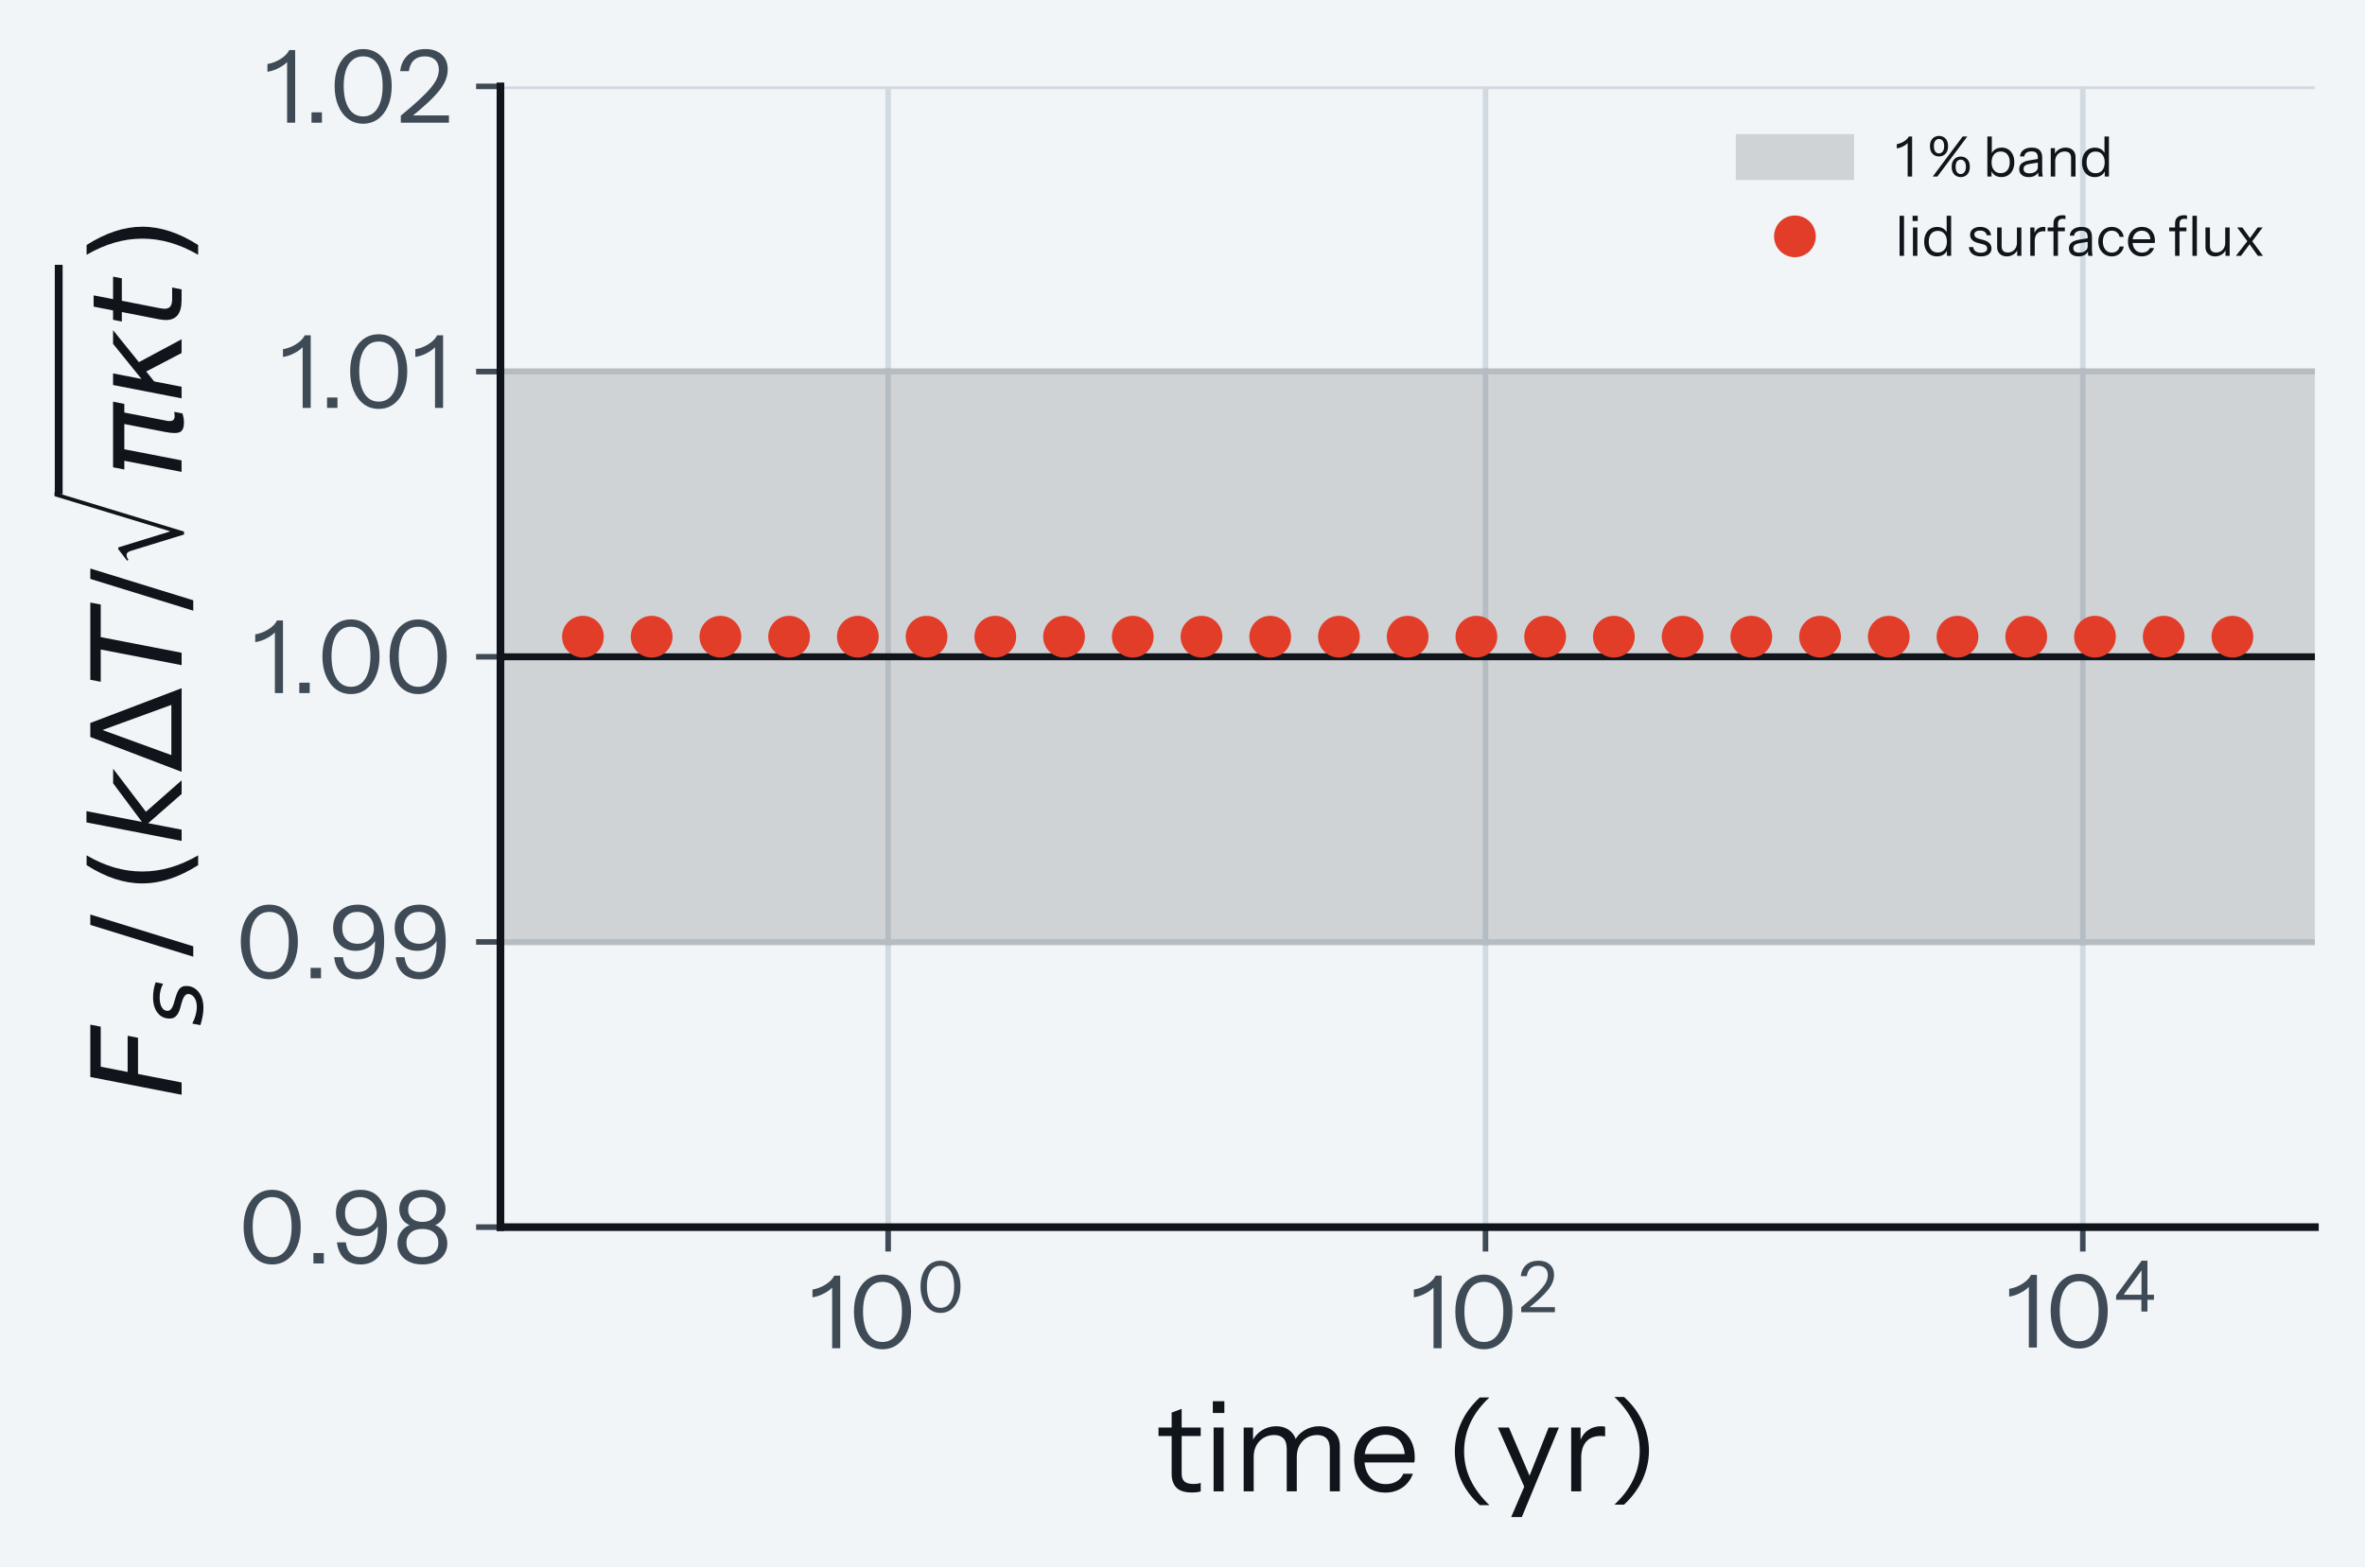
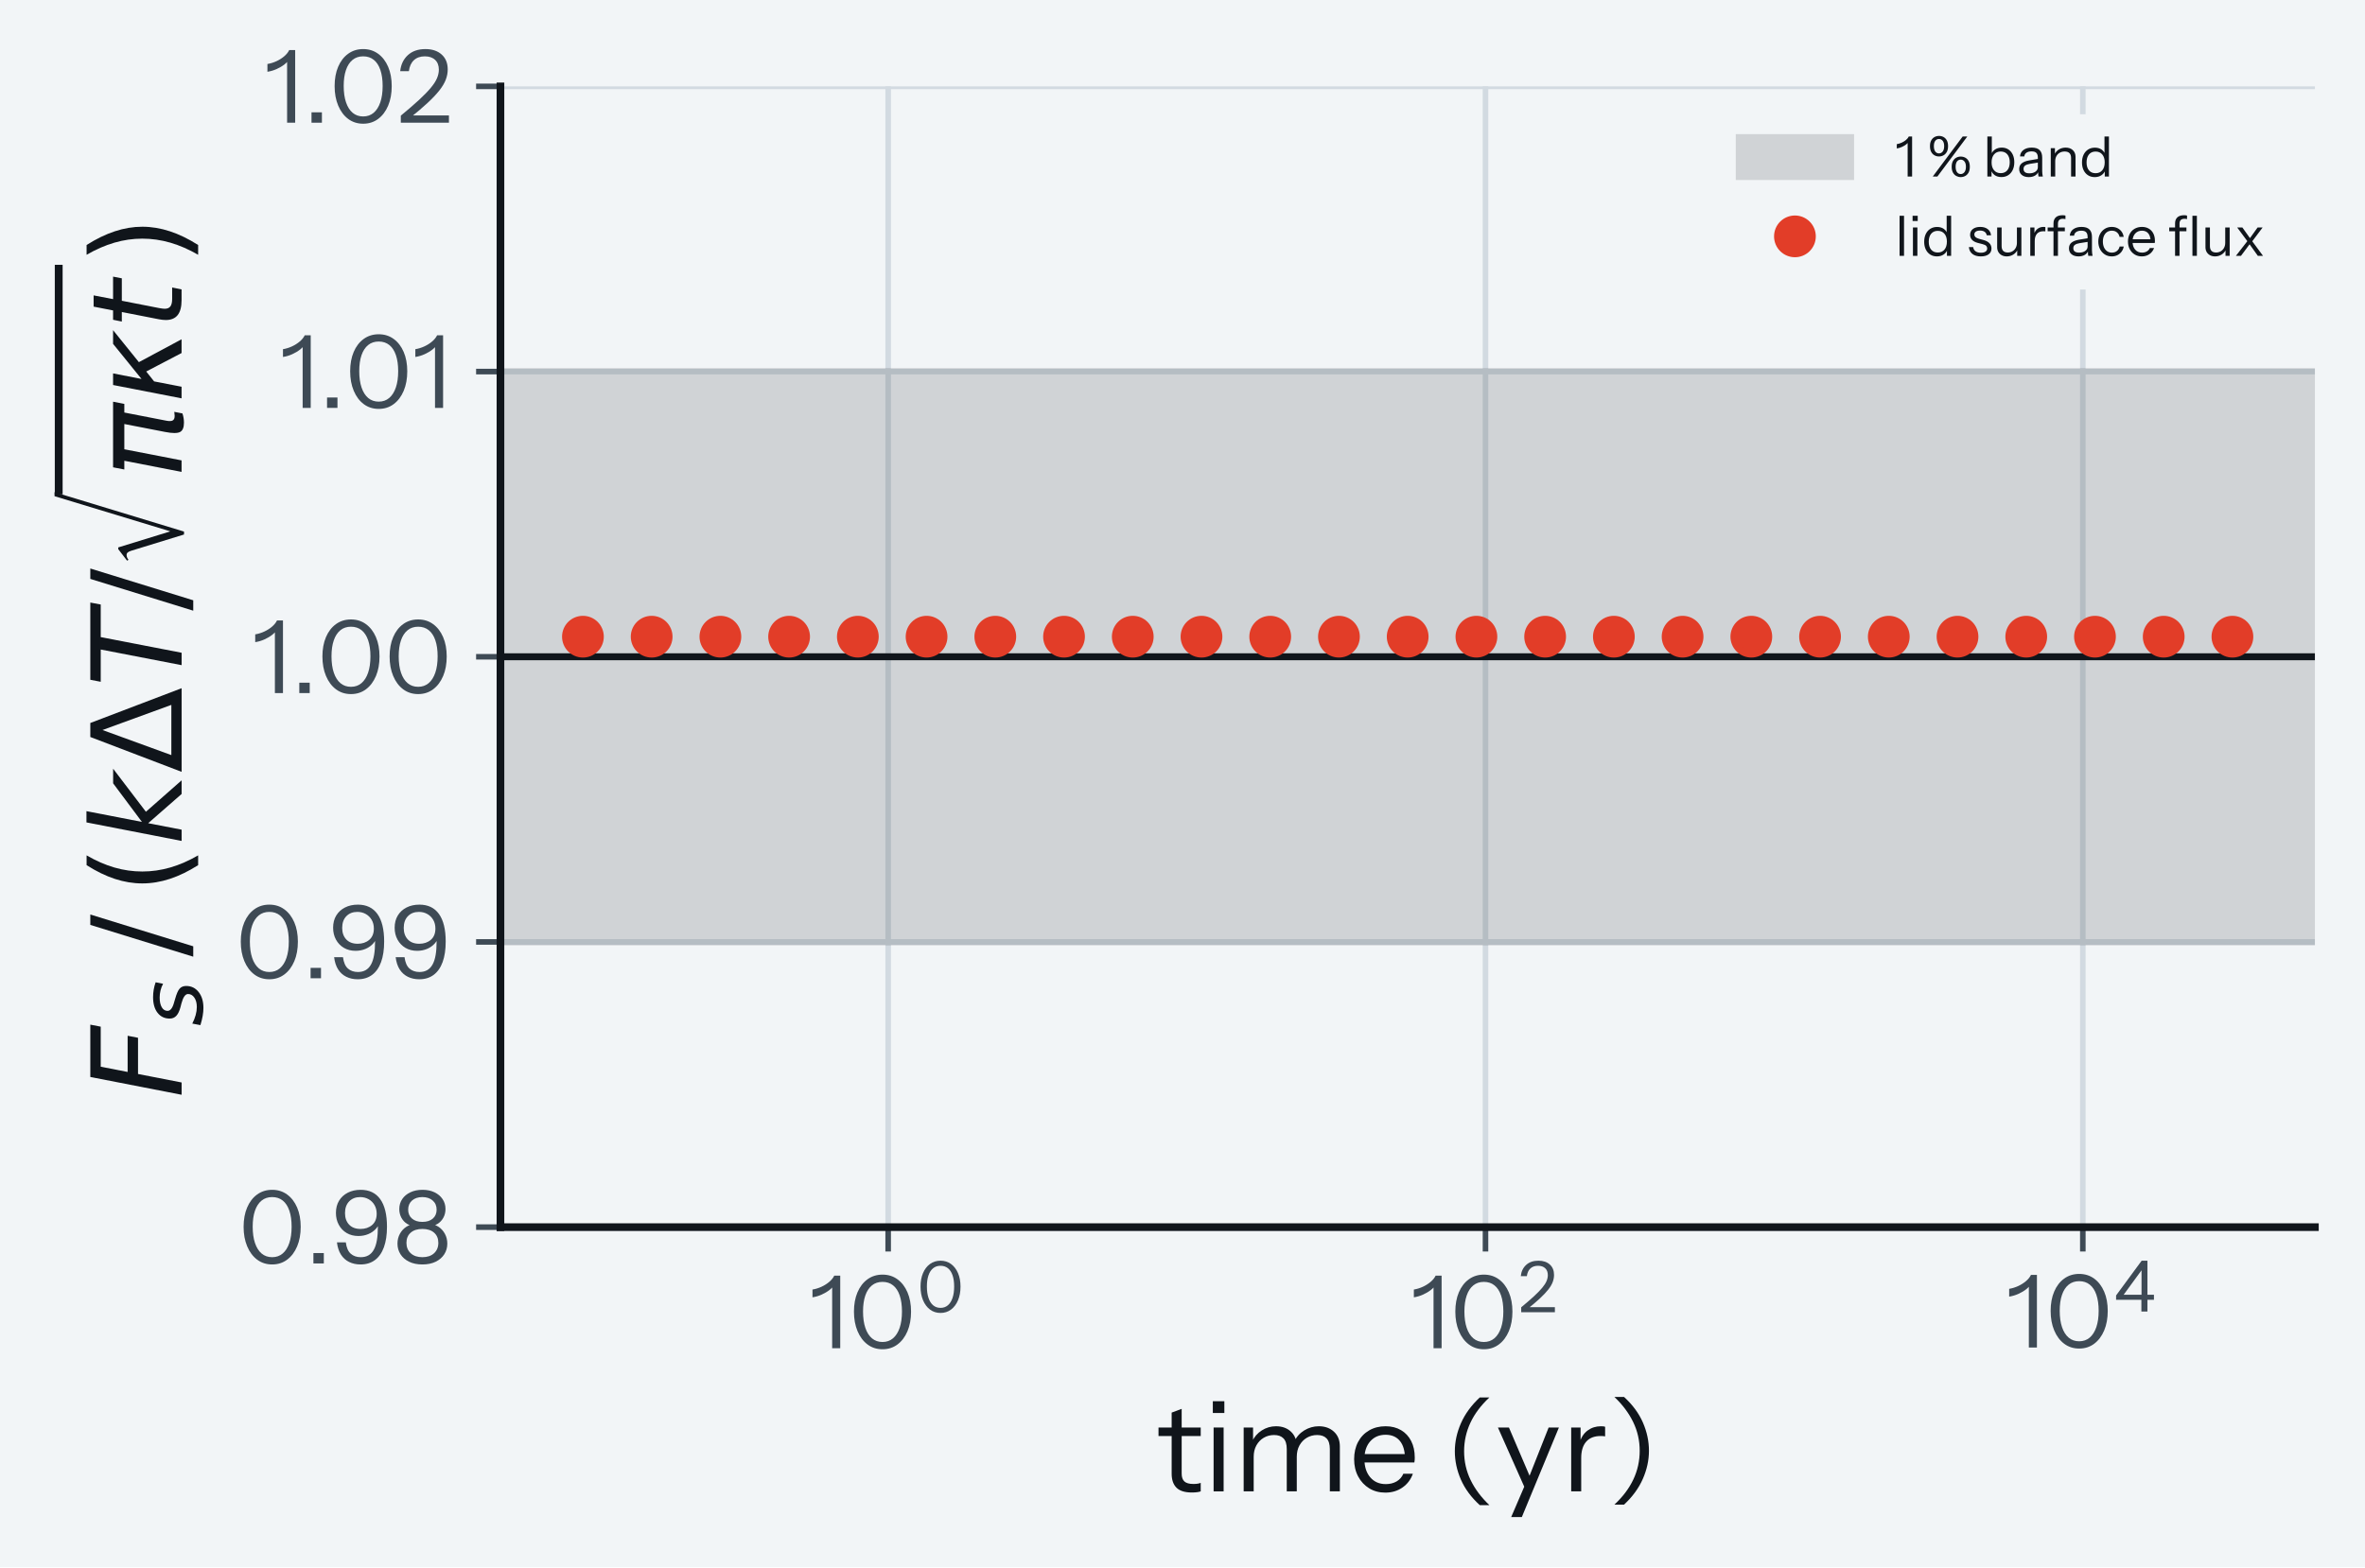
<svg xmlns="http://www.w3.org/2000/svg" xmlns:xlink="http://www.w3.org/1999/xlink" width="339.891pt" height="225.288pt" viewBox="0 0 339.891 225.288" version="1.1">
  <defs>
    <style type="text/css">*{stroke-linejoin: round; stroke-linecap: butt}</style>
  </defs>
  <g id="figure_1">
    <g id="patch_1">
      <path d="M 0 225.288  L 339.891 225.288  L 339.891 0  L 0 0  z " style="fill: #f2f5f7" />
    </g>
    <g id="axes_1">
      <g id="patch_2">
        <path d="M 71.924 176.413  L 332.691 176.413  L 332.691 12.42  L 71.924 12.42  z " style="fill: #f2f5f7" />
      </g>
      <g id="matplotlib.axis_1">
        <g id="xtick_1">
          <g id="line2d_1">
            <path d="M 127.644 176.413  L 127.644 12.42  " clip-path="url(#pcd10863bc8)" style="fill: none; stroke: #d2dae1; stroke-width: 0.8; stroke-linecap: square" />
          </g>
          <g id="line2d_2">
            <defs>
              <path id="m2a301ba8c9" d="M 0 0  L 0 3.5  " style="stroke: #3e4a55; stroke-width: 0.8" />
            </defs>
            <g>
              <use xlink:href="#m2a301ba8c9" x="127.644" y="176.413" style="fill: #3e4a55; stroke: #3e4a55; stroke-width: 0.8" />
            </g>
          </g>
          <g id="text_1">
            <g style="fill: #3e4a55" transform="translate(116.3337 193.8527) scale(0.145 -0.145)">
              <defs>
                <path id="InstrumentSans-Regular-31" d="M 1440 0  L 1440 4083  L 1574 4051  Q 1498 3878 1280 3705  Q 1062 3533 777 3405  Q 493 3277 192 3232  L 192 3725  Q 493 3776 768 3904  Q 1043 4032 1257 4214  Q 1472 4397 1574 4608  L 1952 4608  L 1952 0  L 1440 0  z " transform="scale(0.015625)" />
                <path id="InstrumentSans-Regular-30" d="M 2131 -64  Q 1587 -64 1180 240  Q 774 544 547 1085  Q 320 1626 320 2323  Q 320 3021 544 3549  Q 768 4077 1177 4374  Q 1587 4672 2131 4672  Q 2675 4672 3081 4374  Q 3488 4077 3715 3549  Q 3942 3021 3942 2323  Q 3942 1619 3715 1081  Q 3488 544 3081 240  Q 2675 -64 2131 -64  z M 2131 397  Q 2522 397 2797 630  Q 3072 864 3219 1296  Q 3366 1728 3366 2330  Q 3366 2925 3222 3347  Q 3078 3770 2803 3990  Q 2528 4211 2131 4211  Q 1734 4211 1459 3987  Q 1184 3763 1040 3344  Q 896 2925 896 2330  Q 896 1728 1043 1293  Q 1190 858 1465 627  Q 1741 397 2131 397  z " transform="scale(0.015625)" />
              </defs>
              <use xlink:href="#InstrumentSans-Regular-31" transform="translate(0 0.2)" />
              <use xlink:href="#InstrumentSans-Regular-30" transform="translate(39.09999 0.2)" />
              <use xlink:href="#InstrumentSans-Regular-30" transform="translate(106.5925 35.9) scale(0.7)" />
            </g>
          </g>
        </g>
        <g id="xtick_2">
          <g id="line2d_3">
            <path d="M 213.491 176.413  L 213.491 12.42  " clip-path="url(#pcd10863bc8)" style="fill: none; stroke: #d2dae1; stroke-width: 0.8; stroke-linecap: square" />
          </g>
          <g id="line2d_4">
            <g>
              <use xlink:href="#m2a301ba8c9" x="213.491" y="176.413" style="fill: #3e4a55; stroke: #3e4a55; stroke-width: 0.8" />
            </g>
          </g>
          <g id="text_2">
            <g style="fill: #3e4a55" transform="translate(202.7607 193.8527) scale(0.145 -0.145)">
              <defs>
                <path id="InstrumentSans-Regular-32" d="M 256 0  L 256 448  Q 947 1018 1411 1446  Q 1875 1875 2153 2208  Q 2432 2541 2550 2819  Q 2669 3098 2669 3366  Q 2669 3763 2432 3987  Q 2195 4211 1779 4211  Q 1350 4211 1088 3968  Q 826 3725 768 3270  L 218 3270  Q 282 3898 701 4285  Q 1120 4672 1818 4672  Q 2464 4672 2848 4326  Q 3232 3981 3232 3379  Q 3232 3053 3107 2726  Q 2982 2400 2697 2041  Q 2413 1683 1949 1251  Q 1485 819 800 275  L 678 461  L 3309 461  L 3309 0  L 256 0  z " transform="scale(0.015625)" />
              </defs>
              <use xlink:href="#InstrumentSans-Regular-31" transform="translate(0 0.2)" />
              <use xlink:href="#InstrumentSans-Regular-30" transform="translate(39.09999 0.2)" />
              <use xlink:href="#InstrumentSans-Regular-32" transform="translate(106.5925 35.9) scale(0.7)" />
            </g>
          </g>
        </g>
        <g id="xtick_3">
          <g id="line2d_5">
            <path d="M 299.338 176.413  L 299.338 12.42  " clip-path="url(#pcd10863bc8)" style="fill: none; stroke: #d2dae1; stroke-width: 0.8; stroke-linecap: square" />
          </g>
          <g id="line2d_6">
            <g>
              <use xlink:href="#m2a301ba8c9" x="299.338" y="176.413" style="fill: #3e4a55; stroke: #3e4a55; stroke-width: 0.8" />
            </g>
          </g>
          <g id="text_3">
            <g style="fill: #3e4a55" transform="translate(288.3176 193.8527) scale(0.145 -0.145)">
              <defs>
                <path id="InstrumentSans-Regular-34" d="M 2509 0  L 2509 1216  L 2522 1344  L 2522 3974  L 2694 3974  L 749 1312  L 576 1523  L 3648 1523  L 3648 1062  L 218 1062  L 218 1459  L 2534 4608  L 3059 4608  L 3059 0  L 2509 0  z " transform="scale(0.015625)" />
              </defs>
              <use xlink:href="#InstrumentSans-Regular-31" transform="translate(0 0.9)" />
              <use xlink:href="#InstrumentSans-Regular-30" transform="translate(39.09999 0.9)" />
              <use xlink:href="#InstrumentSans-Regular-34" transform="translate(106.5925 36.6) scale(0.7)" />
            </g>
          </g>
        </g>
        <g id="text_4">
          <g style="fill: #10151b" transform="translate(166.1905 214.3984) scale(0.18 -0.18)">
            <defs>
              <path id="InstrumentSans-Regular-74" d="M 1818 -58  Q 1274 -58 1027 188  Q 781 435 781 902  L 781 4026  L 1293 4218  L 1293 909  Q 1293 634 1433 506  Q 1574 378 1894 378  Q 2022 378 2115 394  Q 2208 410 2266 435  L 2266 0  Q 2202 -26 2083 -42  Q 1965 -58 1818 -58  z M 109 2829  L 109 3264  L 2266 3264  L 2266 2829  L 109 2829  z " transform="scale(0.015625)" />
              <path id="InstrumentSans-Regular-69" d="M 512 0  L 512 3264  L 1024 3264  L 1024 0  L 512 0  z M 472 4006  L 472 4608  L 1061 4608  L 1061 4006  L 472 4006  z " transform="scale(0.015625)" />
              <path id="InstrumentSans-Regular-6d" d="M 512 0  L 512 3264  L 992 3264  L 992 2496  L 1024 2496  L 1024 0  L 512 0  z M 2714 0  L 2714 2163  Q 2714 2534 2547 2707  Q 2381 2880 2067 2880  Q 1773 2880 1536 2739  Q 1299 2598 1161 2348  Q 1024 2099 1024 1766  L 941 2541  Q 1107 2906 1440 3117  Q 1773 3328 2163 3328  Q 2637 3328 2931 3049  Q 3226 2771 3226 2298  L 3226 0  L 2714 0  z M 4915 0  L 4915 2163  Q 4915 2534 4748 2707  Q 4582 2880 4269 2880  Q 3974 2880 3737 2739  Q 3501 2598 3363 2348  Q 3226 2099 3226 1766  L 3098 2541  Q 3264 2906 3609 3117  Q 3955 3328 4352 3328  Q 4826 3328 5126 3049  Q 5427 2771 5427 2298  L 5427 0  L 4915 0  z " transform="scale(0.015625)" />
              <path id="InstrumentSans-Regular-65" d="M 1850 -64  Q 1382 -64 1024 157  Q 666 378 461 762  Q 256 1146 256 1645  Q 256 2144 457 2525  Q 659 2906 1024 3117  Q 1389 3328 1862 3328  Q 2317 3328 2653 3129  Q 2989 2931 3171 2572  Q 3354 2214 3354 1728  Q 3354 1664 3350 1606  Q 3347 1549 3334 1478  L 640 1478  L 640 1907  L 3021 1907  L 2854 1670  Q 2854 2259 2595 2576  Q 2336 2893 1862 2893  Q 1376 2893 1078 2557  Q 781 2221 781 1651  Q 781 1069 1078 720  Q 1376 371 1875 371  Q 2189 371 2425 508  Q 2662 646 2771 902  L 3258 902  Q 3098 454 2723 195  Q 2349 -64 1850 -64  z " transform="scale(0.015625)" />
              <path id="InstrumentSans-Regular-20" transform="scale(0.015625)" />
              <path id="InstrumentSans-Regular-28" d="M 1786 -704  Q 1133 -109 822 601  Q 512 1312 512 2048  Q 512 2771 825 3484  Q 1139 4198 1786 4800  L 2278 4800  Q 1632 4198 1309 3510  Q 986 2822 986 2048  Q 986 1267 1318 579  Q 1651 -109 2278 -704  L 1786 -704  z " transform="scale(0.015625)" />
              <path id="InstrumentSans-Regular-79" d="M 794 -1312  L 1523 384  L 1638 563  L 2707 3264  L 3232 3264  L 1338 -1312  L 794 -1312  z M 1581 -32  L 115 3264  L 678 3264  L 1939 314  L 1581 -32  z " transform="scale(0.015625)" />
              <path id="InstrumentSans-Regular-72" d="M 512 0  L 512 3264  L 992 3264  L 992 2432  L 1024 2432  L 1024 0  L 512 0  z M 1024 1702  L 941 2477  Q 1056 2893 1350 3110  Q 1645 3328 2029 3328  Q 2189 3328 2246 3302  L 2246 2810  Q 2214 2822 2156 2825  Q 2099 2829 2016 2829  Q 1530 2829 1277 2537  Q 1024 2246 1024 1702  z " transform="scale(0.015625)" />
              <path id="InstrumentSans-Regular-29" d="M 813 4826  Q 1466 4230 1776 3520  Q 2086 2810 2086 2074  Q 2086 1350 1772 636  Q 1459 -77 813 -678  L 320 -678  Q 966 -77 1289 611  Q 1613 1299 1613 2074  Q 1613 2854 1280 3542  Q 947 4230 320 4826  L 813 4826  z " transform="scale(0.015625)" />
            </defs>
            <use xlink:href="#InstrumentSans-Regular-74" />
            <use xlink:href="#InstrumentSans-Regular-69" transform="translate(37.7 0)" />
            <use xlink:href="#InstrumentSans-Regular-6d" transform="translate(61.69998 0)" />
            <use xlink:href="#InstrumentSans-Regular-65" transform="translate(153.9 0)" />
            <use xlink:href="#InstrumentSans-Regular-20" transform="translate(210.3 0)" />
            <use xlink:href="#InstrumentSans-Regular-28" transform="translate(230.2999 0)" />
            <use xlink:href="#InstrumentSans-Regular-79" transform="translate(270.8999 0)" />
            <use xlink:href="#InstrumentSans-Regular-72" transform="translate(323.1999 0)" />
            <use xlink:href="#InstrumentSans-Regular-29" transform="translate(360.6999 0)" />
          </g>
        </g>
      </g>
      <g id="matplotlib.axis_2">
        <g id="ytick_1">
          <g id="line2d_7">
            <path d="M 71.924 176.413  L 332.691 176.413  " clip-path="url(#pcd10863bc8)" style="fill: none; stroke: #d2dae1; stroke-width: 0.8; stroke-linecap: square" />
          </g>
          <g id="line2d_8">
            <defs>
              <path id="me776a80f98" d="M 0 0  L -3.5 0  " style="stroke: #3e4a55; stroke-width: 0.8" />
            </defs>
            <g>
              <use xlink:href="#me776a80f98" x="71.924" y="176.413" style="fill: #3e4a55; stroke: #3e4a55; stroke-width: 0.8" />
            </g>
          </g>
          <g id="text_5">
            <g style="fill: #3e4a55" transform="translate(34.28555 181.6327) scale(0.145 -0.145)">
              <defs>
                <path id="InstrumentSans-Regular-2e" d="M 486 0  L 486 659  L 1146 659  L 1146 0  L 486 0  z " transform="scale(0.015625)" />
                <path id="InstrumentSans-Regular-39" d="M 1843 -64  Q 1440 -64 1120 93  Q 800 250 601 560  Q 403 870 346 1338  L 909 1338  Q 973 838 1222 617  Q 1472 397 1856 397  Q 2138 397 2342 512  Q 2547 627 2681 864  Q 2816 1101 2880 1469  Q 2944 1837 2944 2342  L 2944 2758  L 3091 2739  Q 3034 2445 2835 2217  Q 2637 1990 2342 1865  Q 2048 1741 1709 1741  Q 1286 1741 966 1929  Q 646 2118 464 2451  Q 282 2784 282 3206  Q 282 3654 480 3980  Q 678 4307 1033 4489  Q 1389 4672 1850 4672  Q 2669 4672 3094 4077  Q 3520 3482 3520 2330  Q 3520 1562 3325 1027  Q 3130 493 2755 214  Q 2381 -64 1843 -64  z M 1843 2189  Q 2285 2189 2576 2438  Q 2867 2688 2867 3155  Q 2867 3469 2729 3705  Q 2592 3942 2355 4076  Q 2118 4211 1818 4211  Q 1389 4211 1123 3939  Q 858 3667 858 3194  Q 858 2739 1117 2464  Q 1376 2189 1843 2189  z " transform="scale(0.015625)" />
                <path id="InstrumentSans-Regular-38" d="M 1862 -64  Q 1376 -64 1021 109  Q 666 282 474 582  Q 282 883 282 1254  Q 282 1600 435 1881  Q 589 2163 848 2329  Q 1107 2496 1421 2496  L 1434 2362  Q 1139 2362 902 2506  Q 666 2650 531 2899  Q 397 3149 397 3450  Q 397 3808 582 4083  Q 768 4358 1101 4515  Q 1434 4672 1869 4672  Q 2304 4672 2630 4515  Q 2957 4358 3142 4083  Q 3328 3808 3328 3456  Q 3328 3149 3193 2902  Q 3059 2656 2822 2509  Q 2586 2362 2285 2362  L 2304 2496  Q 2624 2496 2880 2329  Q 3136 2163 3289 1881  Q 3443 1600 3443 1254  Q 3443 883 3251 582  Q 3059 282 2704 109  Q 2349 -64 1862 -64  z M 1862 397  Q 2330 397 2602 646  Q 2874 896 2874 1306  Q 2874 1715 2605 1952  Q 2336 2189 1862 2189  Q 1389 2189 1120 1952  Q 851 1715 851 1306  Q 851 896 1123 646  Q 1395 397 1862 397  z M 1862 2637  Q 2285 2637 2525 2848  Q 2765 3059 2765 3411  Q 2765 3776 2515 3993  Q 2266 4211 1862 4211  Q 1453 4211 1206 3993  Q 960 3776 960 3411  Q 960 3059 1203 2848  Q 1446 2637 1862 2637  z " transform="scale(0.015625)" />
              </defs>
              <use xlink:href="#InstrumentSans-Regular-30" />
              <use xlink:href="#InstrumentSans-Regular-2e" transform="translate(66.59999 0)" />
              <use xlink:href="#InstrumentSans-Regular-39" transform="translate(92.09998 0)" />
              <use xlink:href="#InstrumentSans-Regular-38" transform="translate(153.1 0)" />
            </g>
          </g>
        </g>
        <g id="ytick_2">
          <g id="line2d_9">
            <path d="M 71.924 135.415  L 332.691 135.415  " clip-path="url(#pcd10863bc8)" style="fill: none; stroke: #d2dae1; stroke-width: 0.8; stroke-linecap: square" />
          </g>
          <g id="line2d_10">
            <g>
              <use xlink:href="#me776a80f98" x="71.924" y="135.415" style="fill: #3e4a55; stroke: #3e4a55; stroke-width: 0.8" />
            </g>
          </g>
          <g id="text_6">
            <g style="fill: #3e4a55" transform="translate(33.88 140.6345) scale(0.145 -0.145)">
              <use xlink:href="#InstrumentSans-Regular-30" />
              <use xlink:href="#InstrumentSans-Regular-2e" transform="translate(66.59999 0)" />
              <use xlink:href="#InstrumentSans-Regular-39" transform="translate(92.09998 0)" />
              <use xlink:href="#InstrumentSans-Regular-39" transform="translate(153.1 0)" />
            </g>
          </g>
        </g>
        <g id="ytick_3">
          <g id="line2d_11">
            <path d="M 71.924 94.416  L 332.691 94.416  " clip-path="url(#pcd10863bc8)" style="fill: none; stroke: #d2dae1; stroke-width: 0.8; stroke-linecap: square" />
          </g>
          <g id="line2d_12">
            <g>
              <use xlink:href="#me776a80f98" x="71.924" y="94.416" style="fill: #3e4a55; stroke: #3e4a55; stroke-width: 0.8" />
            </g>
          </g>
          <g id="text_7">
            <g style="fill: #3e4a55" transform="translate(36.24531 99.63636) scale(0.145 -0.145)">
              <use xlink:href="#InstrumentSans-Regular-31" />
              <use xlink:href="#InstrumentSans-Regular-2e" transform="translate(39.09999 0)" />
              <use xlink:href="#InstrumentSans-Regular-30" transform="translate(64.59998 0)" />
              <use xlink:href="#InstrumentSans-Regular-30" transform="translate(131.2 0)" />
            </g>
          </g>
        </g>
        <g id="ytick_4">
          <g id="line2d_13">
            <path d="M 71.924 53.418  L 332.691 53.418  " clip-path="url(#pcd10863bc8)" style="fill: none; stroke: #d2dae1; stroke-width: 0.8; stroke-linecap: square" />
          </g>
          <g id="line2d_14">
            <g>
              <use xlink:href="#me776a80f98" x="71.924" y="53.418" style="fill: #3e4a55; stroke: #3e4a55; stroke-width: 0.8" />
            </g>
          </g>
          <g id="text_8">
            <g style="fill: #3e4a55" transform="translate(40.23281 58.63818) scale(0.145 -0.145)">
              <use xlink:href="#InstrumentSans-Regular-31" />
              <use xlink:href="#InstrumentSans-Regular-2e" transform="translate(39.09999 0)" />
              <use xlink:href="#InstrumentSans-Regular-30" transform="translate(64.59998 0)" />
              <use xlink:href="#InstrumentSans-Regular-31" transform="translate(131.2 0)" />
            </g>
          </g>
        </g>
        <g id="ytick_5">
          <g id="line2d_15">
            <path d="M 71.924 12.42  L 332.691 12.42  " clip-path="url(#pcd10863bc8)" style="fill: none; stroke: #d2dae1; stroke-width: 0.8; stroke-linecap: square" />
          </g>
          <g id="line2d_16">
            <g>
              <use xlink:href="#me776a80f98" x="71.924" y="12.42" style="fill: #3e4a55; stroke: #3e4a55; stroke-width: 0.8" />
            </g>
          </g>
          <g id="text_9">
            <g style="fill: #3e4a55" transform="translate(37.99891 17.64) scale(0.145 -0.145)">
              <use xlink:href="#InstrumentSans-Regular-31" />
              <use xlink:href="#InstrumentSans-Regular-2e" transform="translate(39.09999 0)" />
              <use xlink:href="#InstrumentSans-Regular-30" transform="translate(64.59998 0)" />
              <use xlink:href="#InstrumentSans-Regular-32" transform="translate(131.2 0)" />
            </g>
          </g>
        </g>
        <g id="text_10">
          <g style="fill: #10151b" transform="translate(26.19 157.8664) rotate(-90) scale(0.18 -0.18)">
            <defs>
              <path id="DejaVuSans-Oblique-46" d="M 1081 4666  L 3756 4666  L 3653 4134  L 1606 4134  L 1338 2759  L 3188 2759  L 3084 2228  L 1234 2228  L 800 0  L 172 0  L 1081 4666  z " transform="scale(0.015625)" />
              <path id="DejaVuSans-Oblique-73" d="M 3200 3397  L 3091 2853  Q 2863 2978 2609 3040  Q 2356 3103 2088 3103  Q 1634 3103 1373 2948  Q 1113 2794 1113 2528  Q 1113 2219 1719 2053  Q 1766 2041 1788 2034  L 1972 1978  Q 2547 1819 2739 1644  Q 2931 1469 2931 1166  Q 2931 609 2489 259  Q 2047 -91 1331 -91  Q 1053 -91 747 -37  Q 441 16 72 128  L 184 722  Q 500 559 806 475  Q 1113 391 1394 391  Q 1816 391 2080 572  Q 2344 753 2344 1031  Q 2344 1331 1650 1516  L 1591 1531  L 1394 1581  Q 956 1697 753 1886  Q 550 2075 550 2369  Q 550 2928 970 3256  Q 1391 3584 2113 3584  Q 2397 3584 2667 3537  Q 2938 3491 3200 3397  z " transform="scale(0.015625)" />
              <path id="DejaVuSans-2f" d="M 1625 4666  L 2156 4666  L 531 -594  L 0 -594  L 1625 4666  z " transform="scale(0.015625)" />
              <path id="DejaVuSans-28" d="M 1984 4856  Q 1566 4138 1362 3434  Q 1159 2731 1159 2009  Q 1159 1288 1364 580  Q 1569 -128 1984 -844  L 1484 -844  Q 1016 -109 783 600  Q 550 1309 550 2009  Q 550 2706 781 3412  Q 1013 4119 1484 4856  L 1984 4856  z " transform="scale(0.015625)" />
              <path id="DejaVuSans-Oblique-6b" d="M 1172 4863  L 1747 4863  L 1197 2028  L 3169 3500  L 3916 3500  L 1716 1825  L 3322 0  L 2625 0  L 1131 1709  L 800 0  L 225 0  L 1172 4863  z " transform="scale(0.015625)" />
              <path id="DejaVuSans-394" d="M 2188 4044  L 906 525  L 3472 525  L 2188 4044  z M 50 0  L 1831 4666  L 2547 4666  L 4325 0  L 50 0  z " transform="scale(0.015625)" />
              <path id="DejaVuSans-Oblique-54" d="M 378 4666  L 4325 4666  L 4225 4134  L 2559 4134  L 1759 0  L 1125 0  L 1925 4134  L 275 4134  L 378 4666  z " transform="scale(0.015625)" />
              <path id="STIXSizeOneSym-Regular-221a" d="M 6970 9933  L 3373 -1888  L 3104 -1888  L 1626 2918  Q 1555 3149 1465 3251  Q 1376 3354 1229 3354  Q 1011 3354 794 3181  L 717 3309  L 1766 4115  L 1926 4115  L 3379 -602  L 3405 -602  L 6605 9933  L 6970 9933  z " transform="scale(0.015625)" />
              <path id="DejaVuSans-Oblique-3c0" d="M 584 3500  L 3938 3500  L 3825 2925  L 3384 2925  L 2966 775  Q 2922 550 2981 450  Q 3038 353 3209 353  Q 3256 353 3325 363  Q 3397 369 3419 372  L 3338 -44  Q 3222 -84 3103 -103  Q 2981 -122 2866 -122  Q 2491 -122 2388 81  Q 2284 288 2391 838  L 2797 2925  L 1506 2925  L 938 0  L 350 0  L 919 2925  L 472 2925  L 584 3500  z " transform="scale(0.015625)" />
              <path id="DejaVuSans-Oblique-3ba" d="M 938 3500  L 1531 3500  L 1247 2047  L 3041 3500  L 3741 3500  L 2106 2181  L 3275 0  L 2572 0  L 1628 1806  L 1122 1403  L 850 0  L 256 0  L 938 3500  z " transform="scale(0.015625)" />
              <path id="DejaVuSans-Oblique-74" d="M 2706 3500  L 2619 3053  L 1472 3053  L 1100 1153  Q 1081 1047 1072 975  Q 1063 903 1063 863  Q 1063 663 1183 572  Q 1303 481 1569 481  L 2150 481  L 2053 0  L 1503 0  Q 991 0 739 200  Q 488 400 488 806  Q 488 878 497 964  Q 506 1050 525 1153  L 897 3053  L 409 3053  L 500 3500  L 978 3500  L 1172 4494  L 1747 4494  L 1556 3500  L 2706 3500  z " transform="scale(0.015625)" />
              <path id="DejaVuSans-29" d="M 513 4856  L 1013 4856  Q 1481 4119 1714 3412  Q 1947 2706 1947 2009  Q 1947 1309 1714 600  Q 1481 -109 1013 -844  L 513 -844  Q 928 -128 1133 580  Q 1338 1288 1338 2009  Q 1338 2731 1133 3434  Q 928 4138 513 4856  z " transform="scale(0.015625)" />
            </defs>
            <use xlink:href="#DejaVuSans-Oblique-46" transform="translate(0 0.484375)" />
            <use xlink:href="#DejaVuSans-Oblique-73" transform="translate(57.51953 -15.92188) scale(0.7)" />
            <use xlink:href="#DejaVuSans-2f" transform="translate(112.9593 0.484375)" />
            <use xlink:href="#DejaVuSans-28" transform="translate(162.8864 0.484375)" />
            <use xlink:href="#DejaVuSans-Oblique-6b" transform="translate(201.9001 0.484375)" />
            <use xlink:href="#DejaVuSans-394" transform="translate(259.8102 0.484375)" />
            <use xlink:href="#DejaVuSans-Oblique-54" transform="translate(328.2184 0.484375)" />
            <use xlink:href="#DejaVuSans-2f" transform="translate(389.3024 0.484375)" />
            <use xlink:href="#STIXSizeOneSym-Regular-221a" transform="translate(422.9938 15.09375) scale(0.559682)" />
            <use xlink:href="#DejaVuSans-Oblique-3c0" transform="translate(494.6858 0.53125)" />
            <use xlink:href="#DejaVuSans-Oblique-3ba" transform="translate(554.8909 0.53125)" />
            <use xlink:href="#DejaVuSans-Oblique-74" transform="translate(613.8264 0.53125)" />
            <use xlink:href="#DejaVuSans-29" transform="translate(665.5354 0.484375)" />
            <path d="M 482.186 95.5  L 482.186 101.75  L 665.535 101.75  L 665.535 95.5  L 482.186 95.5  z " />
          </g>
        </g>
      </g>
      <g id="patch_3">
        <path d="M 71.924 135.415  L 332.691 135.415  L 332.691 53.418  L 71.924 53.418  z " clip-path="url(#pcd10863bc8)" style="fill: #10151b; opacity: 0.15; stroke: #10151b; stroke-linejoin: miter" />
      </g>
      <g id="line2d_17">
        <path d="M 71.924 94.416  L 332.691 94.416  " clip-path="url(#pcd10863bc8)" style="fill: none; stroke: #10151b; stroke-linecap: square" />
      </g>
      <g id="line2d_18">
        <defs>
          <path id="m86276f1368" d="M 0 2.5  C 0.663 2.5 1.299 2.237 1.768 1.768  C 2.237 1.299 2.5 0.663 2.5 0  C 2.5 -0.663 2.237 -1.299 1.768 -1.768  C 1.299 -2.237 0.663 -2.5 0 -2.5  C -0.663 -2.5 -1.299 -2.237 -1.768 -1.768  C -2.237 -1.299 -2.5 -0.663 -2.5 0  C -2.5 0.663 -2.237 1.299 -1.768 1.768  C -1.299 2.237 -0.663 2.5 0 2.5  z " style="stroke: #e23d28" />
        </defs>
        <g clip-path="url(#pcd10863bc8)">
          <use xlink:href="#m86276f1368" x="83.777" y="91.53" style="fill: #e23d28; stroke: #e23d28" />
          <use xlink:href="#m86276f1368" x="93.654" y="91.53" style="fill: #e23d28; stroke: #e23d28" />
          <use xlink:href="#m86276f1368" x="103.532" y="91.53" style="fill: #e23d28; stroke: #e23d28" />
          <use xlink:href="#m86276f1368" x="113.409" y="91.53" style="fill: #e23d28; stroke: #e23d28" />
          <use xlink:href="#m86276f1368" x="123.287" y="91.53" style="fill: #e23d28; stroke: #e23d28" />
          <use xlink:href="#m86276f1368" x="133.164" y="91.53" style="fill: #e23d28; stroke: #e23d28" />
          <use xlink:href="#m86276f1368" x="143.042" y="91.53" style="fill: #e23d28; stroke: #e23d28" />
          <use xlink:href="#m86276f1368" x="152.919" y="91.53" style="fill: #e23d28; stroke: #e23d28" />
          <use xlink:href="#m86276f1368" x="162.797" y="91.53" style="fill: #e23d28; stroke: #e23d28" />
          <use xlink:href="#m86276f1368" x="172.675" y="91.53" style="fill: #e23d28; stroke: #e23d28" />
          <use xlink:href="#m86276f1368" x="182.552" y="91.53" style="fill: #e23d28; stroke: #e23d28" />
          <use xlink:href="#m86276f1368" x="192.43" y="91.53" style="fill: #e23d28; stroke: #e23d28" />
          <use xlink:href="#m86276f1368" x="202.307" y="91.53" style="fill: #e23d28; stroke: #e23d28" />
          <use xlink:href="#m86276f1368" x="212.185" y="91.53" style="fill: #e23d28; stroke: #e23d28" />
          <use xlink:href="#m86276f1368" x="222.062" y="91.53" style="fill: #e23d28; stroke: #e23d28" />
          <use xlink:href="#m86276f1368" x="231.94" y="91.53" style="fill: #e23d28; stroke: #e23d28" />
          <use xlink:href="#m86276f1368" x="241.817" y="91.53" style="fill: #e23d28; stroke: #e23d28" />
          <use xlink:href="#m86276f1368" x="251.695" y="91.53" style="fill: #e23d28; stroke: #e23d28" />
          <use xlink:href="#m86276f1368" x="261.573" y="91.53" style="fill: #e23d28; stroke: #e23d28" />
          <use xlink:href="#m86276f1368" x="271.45" y="91.53" style="fill: #e23d28; stroke: #e23d28" />
          <use xlink:href="#m86276f1368" x="281.328" y="91.53" style="fill: #e23d28; stroke: #e23d28" />
          <use xlink:href="#m86276f1368" x="291.205" y="91.53" style="fill: #e23d28; stroke: #e23d28" />
          <use xlink:href="#m86276f1368" x="301.083" y="91.53" style="fill: #e23d28; stroke: #e23d28" />
          <use xlink:href="#m86276f1368" x="310.96" y="91.53" style="fill: #e23d28; stroke: #e23d28" />
          <use xlink:href="#m86276f1368" x="320.838" y="91.53" style="fill: #e23d28; stroke: #e23d28" />
        </g>
      </g>
      <g id="patch_4">
        <path d="M 71.924 176.413  L 71.924 12.42  " style="fill: none; stroke: #10151b; stroke-width: 1.1; stroke-linejoin: miter; stroke-linecap: square" />
      </g>
      <g id="patch_5">
        <path d="M 71.924 176.413  L 332.691 176.413  " style="fill: none; stroke: #10151b; stroke-width: 1.1; stroke-linejoin: miter; stroke-linecap: square" />
      </g>
      <g id="legend_1">
        <g id="patch_6">
+           <path d="M 248.362 41.62  L 327.091 41.62  Q 328.691 41.62 328.691 40.02  L 328.691 18.02  Q 328.691 16.42 327.091 16.42  L 248.362 16.42  Q 246.762 16.42 246.762 18.02  L 246.762 40.02  Q 246.762 41.62 248.362 41.62  z " style="fill: #f2f5f7" />
+         </g>
+         <g id="patch_7">
          <path d="M 249.962 25.38  L 265.962 25.38  L 265.962 19.78  L 249.962 19.78  z " style="fill: #10151b; opacity: 0.15; stroke: #10151b; stroke-linejoin: miter" />
        </g>
        <g id="text_11">
          <g style="fill: #10151b" transform="translate(272.3621 25.38) scale(0.08 -0.08)">
            <defs>
              <path id="InstrumentSans-Regular-25" d="M 544 0  L 3987 4608  L 4518 4608  L 1075 0  L 544 0  z M 3757 -64  Q 3488 -64 3251 64  Q 3014 192 2867 454  Q 2720 717 2720 1120  Q 2720 1523 2864 1782  Q 3008 2042 3245 2170  Q 3482 2298 3757 2298  Q 4045 2298 4285 2170  Q 4525 2042 4665 1782  Q 4806 1523 4806 1120  Q 4806 717 4659 454  Q 4512 192 4272 64  Q 4032 -64 3757 -64  z M 3757 288  Q 4019 288 4188 505  Q 4358 723 4358 1126  Q 4358 1523 4188 1734  Q 4019 1946 3757 1946  Q 3494 1946 3334 1738  Q 3174 1530 3174 1126  Q 3174 717 3334 502  Q 3494 288 3757 288  z M 1261 2310  Q 986 2310 749 2438  Q 512 2566 368 2828  Q 224 3091 224 3494  Q 224 3898 368 4157  Q 512 4416 749 4544  Q 986 4672 1261 4672  Q 1549 4672 1785 4544  Q 2022 4416 2163 4157  Q 2304 3898 2304 3494  Q 2304 3091 2157 2828  Q 2010 2566 1773 2438  Q 1536 2310 1261 2310  z M 1261 2662  Q 1517 2662 1686 2876  Q 1856 3091 1856 3501  Q 1856 3898 1689 4109  Q 1523 4320 1261 4320  Q 998 4320 835 4112  Q 672 3904 672 3501  Q 672 3091 835 2876  Q 998 2662 1261 2662  z " transform="scale(0.015625)" />
              <path id="InstrumentSans-Regular-62" d="M 2125 -58  Q 1664 -58 1350 166  Q 1037 390 922 800  L 992 813  L 992 0  L 512 0  L 512 4608  L 1024 4608  L 1024 2502  L 954 2522  Q 1075 2899 1398 3113  Q 1722 3328 2170 3328  Q 2605 3328 2928 3117  Q 3251 2906 3430 2528  Q 3610 2150 3610 1645  Q 3610 1133 3424 749  Q 3238 365 2905 153  Q 2573 -58 2125 -58  z M 2048 390  Q 2534 390 2809 726  Q 3085 1062 3085 1645  Q 3085 2221 2809 2550  Q 2534 2880 2048 2880  Q 1562 2880 1280 2544  Q 998 2208 998 1626  Q 998 1056 1280 723  Q 1562 390 2048 390  z " transform="scale(0.015625)" />
              <path id="InstrumentSans-Regular-61" d="M 2515 0  Q 2490 109 2480 249  Q 2470 390 2470 608  L 2438 608  L 2438 2170  Q 2438 2541 2268 2717  Q 2099 2893 1722 2893  Q 1350 2893 1129 2742  Q 909 2592 883 2317  L 390 2317  Q 422 2790 787 3059  Q 1152 3328 1741 3328  Q 2349 3328 2643 3040  Q 2938 2752 2938 2176  L 2938 608  Q 2938 467 2957 316  Q 2976 166 3008 0  L 2515 0  z M 1395 -64  Q 890 -64 592 182  Q 294 429 294 858  Q 294 1286 588 1523  Q 883 1760 1446 1856  L 2586 2048  L 2586 1626  L 1523 1459  Q 1165 1402 979 1267  Q 794 1133 794 877  Q 794 627 963 499  Q 1133 371 1466 371  Q 1894 371 2166 566  Q 2438 762 2438 1075  L 2522 621  Q 2419 294 2121 115  Q 1824 -64 1395 -64  z " transform="scale(0.015625)" />
              <path id="InstrumentSans-Regular-6e" d="M 512 0  L 512 3264  L 992 3264  L 992 2496  L 1024 2496  L 1024 0  L 512 0  z M 2848 0  L 2848 2138  Q 2848 2509 2662 2694  Q 2477 2880 2112 2880  Q 1792 2880 1545 2739  Q 1299 2598 1161 2348  Q 1024 2099 1024 1766  L 941 2541  Q 1107 2906 1449 3117  Q 1792 3328 2227 3328  Q 2739 3328 3049 3037  Q 3360 2746 3360 2272  L 3360 0  L 2848 0  z " transform="scale(0.015625)" />
              <path id="InstrumentSans-Regular-64" d="M 2886 0  L 2886 762  L 2950 742  Q 2829 371 2505 153  Q 2182 -64 1734 -64  Q 1293 -64 963 147  Q 634 358 451 736  Q 269 1114 269 1619  Q 269 2131 454 2515  Q 640 2899 973 3110  Q 1306 3322 1754 3322  Q 2214 3322 2528 3098  Q 2842 2874 2957 2464  L 2854 2451  L 2854 4608  L 3366 4608  L 3366 0  L 2886 0  z M 1830 384  Q 2323 384 2601 720  Q 2880 1056 2880 1638  Q 2880 2208 2598 2541  Q 2317 2874 1830 2874  Q 1344 2874 1069 2541  Q 794 2208 794 1619  Q 794 1043 1069 713  Q 1344 384 1830 384  z " transform="scale(0.015625)" />
            </defs>
            <use xlink:href="#InstrumentSans-Regular-31" />
            <use xlink:href="#InstrumentSans-Regular-20" transform="translate(39.09999 0)" />
            <use xlink:href="#InstrumentSans-Regular-25" transform="translate(59.09998 0)" />
            <use xlink:href="#InstrumentSans-Regular-20" transform="translate(137.7 0)" />
            <use xlink:href="#InstrumentSans-Regular-62" transform="translate(157.7 0)" />
            <use xlink:href="#InstrumentSans-Regular-61" transform="translate(218.2999 0)" />
            <use xlink:href="#InstrumentSans-Regular-6e" transform="translate(271.5999 0)" />
            <use xlink:href="#InstrumentSans-Regular-64" transform="translate(331.4999 0)" />
          </g>
        </g>
        <g id="line2d_19">
          <g>
            <use xlink:href="#m86276f1368" x="257.962" y="33.98" style="fill: #e23d28; stroke: #e23d28" />
          </g>
        </g>
        <g id="text_12">
          <g style="fill: #10151b" transform="translate(272.3621 36.78) scale(0.08 -0.08)">
            <defs>
              <path id="InstrumentSans-Regular-6c" d="M 512 0  L 512 4608  L 1024 4608  L 1024 0  L 512 0  z " transform="scale(0.015625)" />
              <path id="InstrumentSans-Regular-73" d="M 1619 -64  Q 1018 -64 659 214  Q 301 493 250 1005  L 742 1005  Q 787 691 1017 524  Q 1248 358 1632 358  Q 1971 358 2163 486  Q 2355 614 2355 851  Q 2355 1018 2246 1142  Q 2138 1267 1811 1350  L 1286 1485  Q 838 1600 614 1840  Q 390 2080 390 2413  Q 390 2835 704 3081  Q 1018 3328 1555 3328  Q 2086 3328 2419 3072  Q 2752 2816 2797 2362  L 2304 2362  Q 2259 2624 2060 2765  Q 1862 2906 1536 2906  Q 1222 2906 1049 2787  Q 877 2669 877 2451  Q 877 2285 1001 2163  Q 1126 2042 1421 1958  L 1933 1818  Q 2387 1696 2617 1446  Q 2848 1197 2848 845  Q 2848 416 2521 176  Q 2195 -64 1619 -64  z " transform="scale(0.015625)" />
              <path id="InstrumentSans-Regular-75" d="M 1574 -64  Q 1254 -64 1004 67  Q 755 198 614 438  Q 474 678 474 992  L 474 3264  L 986 3264  L 986 1126  Q 986 755 1168 569  Q 1350 384 1690 384  Q 1997 384 2233 525  Q 2470 666 2608 918  Q 2746 1171 2746 1498  L 2829 723  Q 2669 358 2329 147  Q 1990 -64 1574 -64  z M 2778 0  L 2778 768  L 2746 768  L 2746 3264  L 3258 3264  L 3258 0  L 2778 0  z " transform="scale(0.015625)" />
              <path id="InstrumentSans-Regular-66" d="M 781 0  L 781 3725  Q 781 4173 1040 4422  Q 1299 4672 1830 4672  Q 1958 4672 2032 4659  Q 2106 4646 2157 4627  L 2157 4224  Q 2112 4237 2032 4249  Q 1952 4262 1862 4262  Q 1568 4262 1430 4115  Q 1293 3968 1293 3699  L 1293 0  L 781 0  z M 109 2829  L 109 3264  L 2086 3264  L 2086 2829  L 109 2829  z " transform="scale(0.015625)" />
              <path id="InstrumentSans-Regular-63" d="M 1805 -64  Q 1357 -64 1008 157  Q 659 378 457 765  Q 256 1152 256 1645  Q 256 2138 457 2515  Q 659 2893 1008 3110  Q 1357 3328 1798 3328  Q 2163 3328 2454 3187  Q 2746 3046 2934 2787  Q 3123 2528 3174 2182  L 2701 2182  Q 2637 2496 2406 2694  Q 2176 2893 1811 2893  Q 1498 2893 1267 2739  Q 1037 2586 909 2304  Q 781 2022 781 1645  Q 781 1267 909 979  Q 1037 691 1270 531  Q 1504 371 1818 371  Q 2170 371 2406 566  Q 2643 762 2707 1075  L 3181 1075  Q 3123 736 2928 477  Q 2733 218 2445 77  Q 2157 -64 1805 -64  z " transform="scale(0.015625)" />
              <path id="InstrumentSans-Regular-78" d="M 2726 0  L 1645 1517  L 352 3264  L 947 3264  L 1946 1862  L 3322 0  L 2726 0  z M 1677 1837  L 2701 3264  L 3277 3264  L 1946 1491  L 1677 1837  z M 1894 1485  L 787 0  L 205 0  L 1645 1850  L 1894 1485  z " transform="scale(0.015625)" />
            </defs>
            <use xlink:href="#InstrumentSans-Regular-6c" />
            <use xlink:href="#InstrumentSans-Regular-69" transform="translate(23.99998 0)" />
            <use xlink:href="#InstrumentSans-Regular-64" transform="translate(47.99997 0)" />
            <use xlink:href="#InstrumentSans-Regular-20" transform="translate(108.6 0)" />
            <use xlink:href="#InstrumentSans-Regular-73" transform="translate(128.5999 0)" />
            <use xlink:href="#InstrumentSans-Regular-75" transform="translate(175.8999 0)" />
            <use xlink:href="#InstrumentSans-Regular-72" transform="translate(234.7999 0)" />
            <use xlink:href="#InstrumentSans-Regular-66" transform="translate(272.2999 0)" />
            <use xlink:href="#InstrumentSans-Regular-61" transform="translate(307.6999 0)" />
            <use xlink:href="#InstrumentSans-Regular-63" transform="translate(360.9999 0)" />
            <use xlink:href="#InstrumentSans-Regular-65" transform="translate(414.2999 0)" />
            <use xlink:href="#InstrumentSans-Regular-20" transform="translate(470.6999 0)" />
            <use xlink:href="#InstrumentSans-Regular-66" transform="translate(490.6999 0)" />
            <use xlink:href="#InstrumentSans-Regular-6c" transform="translate(526.0999 0)" />
            <use xlink:href="#InstrumentSans-Regular-75" transform="translate(550.0998 0)" />
            <use xlink:href="#InstrumentSans-Regular-78" transform="translate(608.9998 0)" />
          </g>
        </g>
      </g>
    </g>
  </g>
  <defs>
    <clipPath id="pcd10863bc8">
      <rect x="71.924" y="12.42" width="260.767" height="163.993" />
    </clipPath>
  </defs>
</svg>
